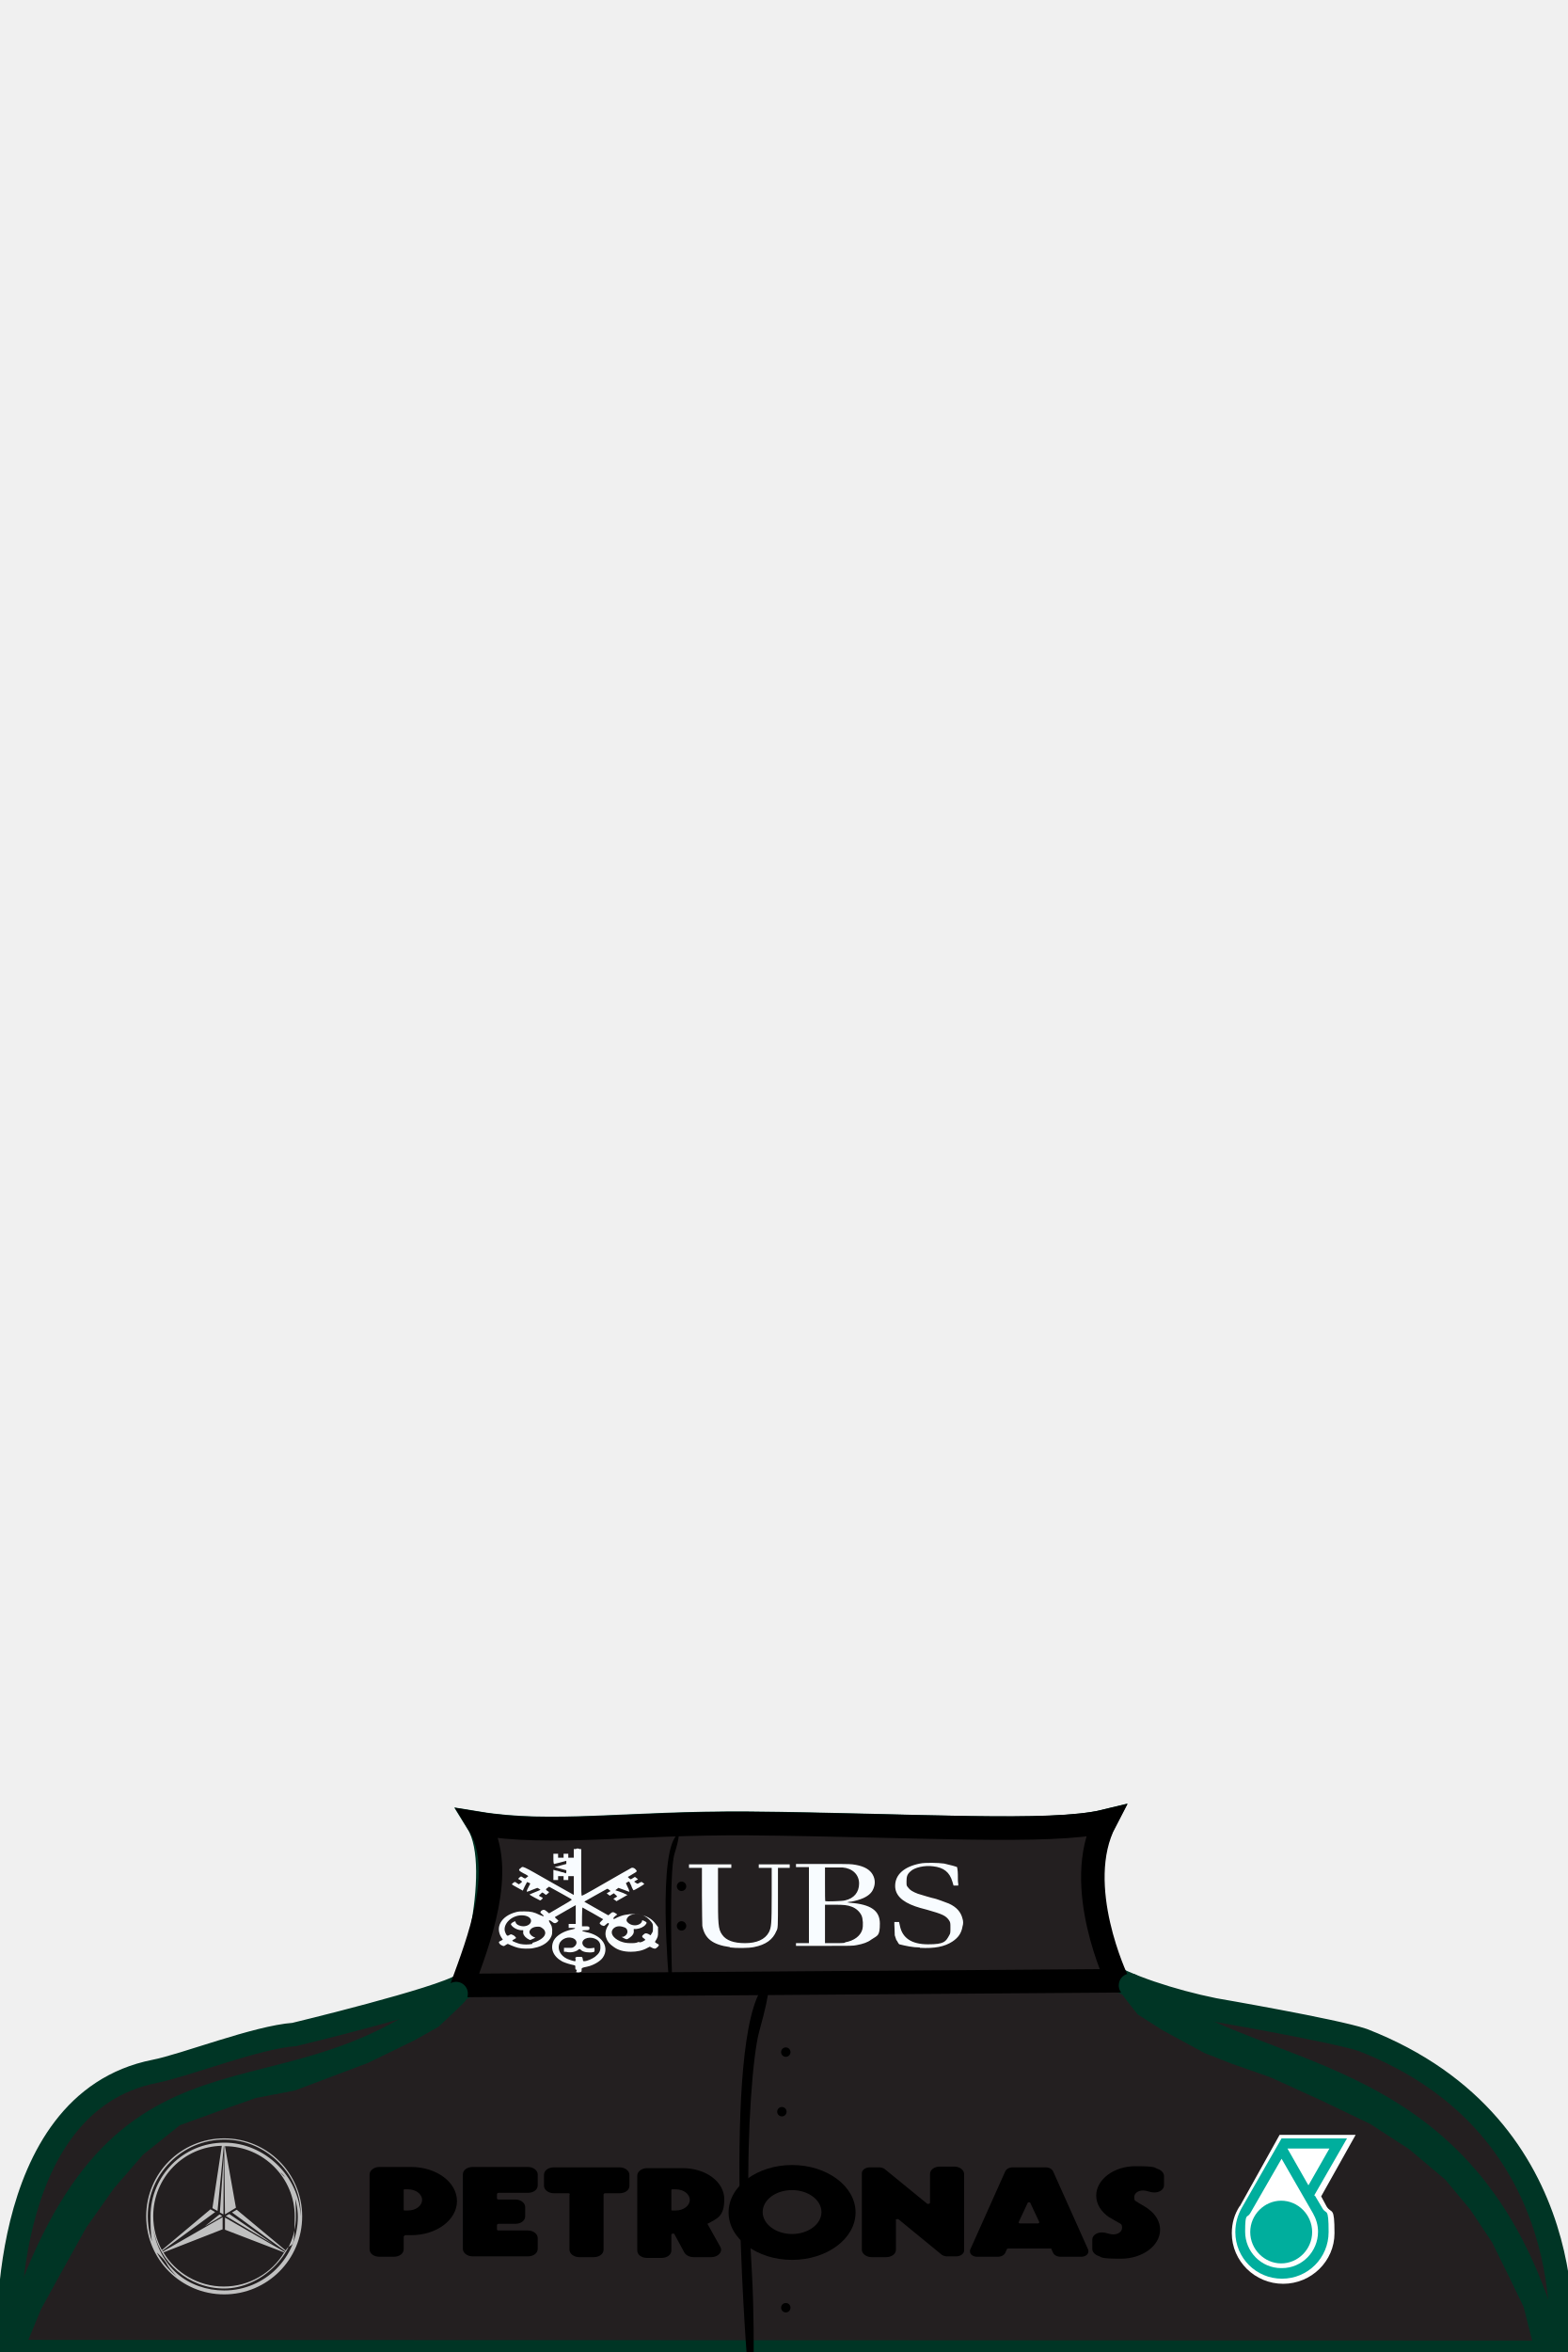
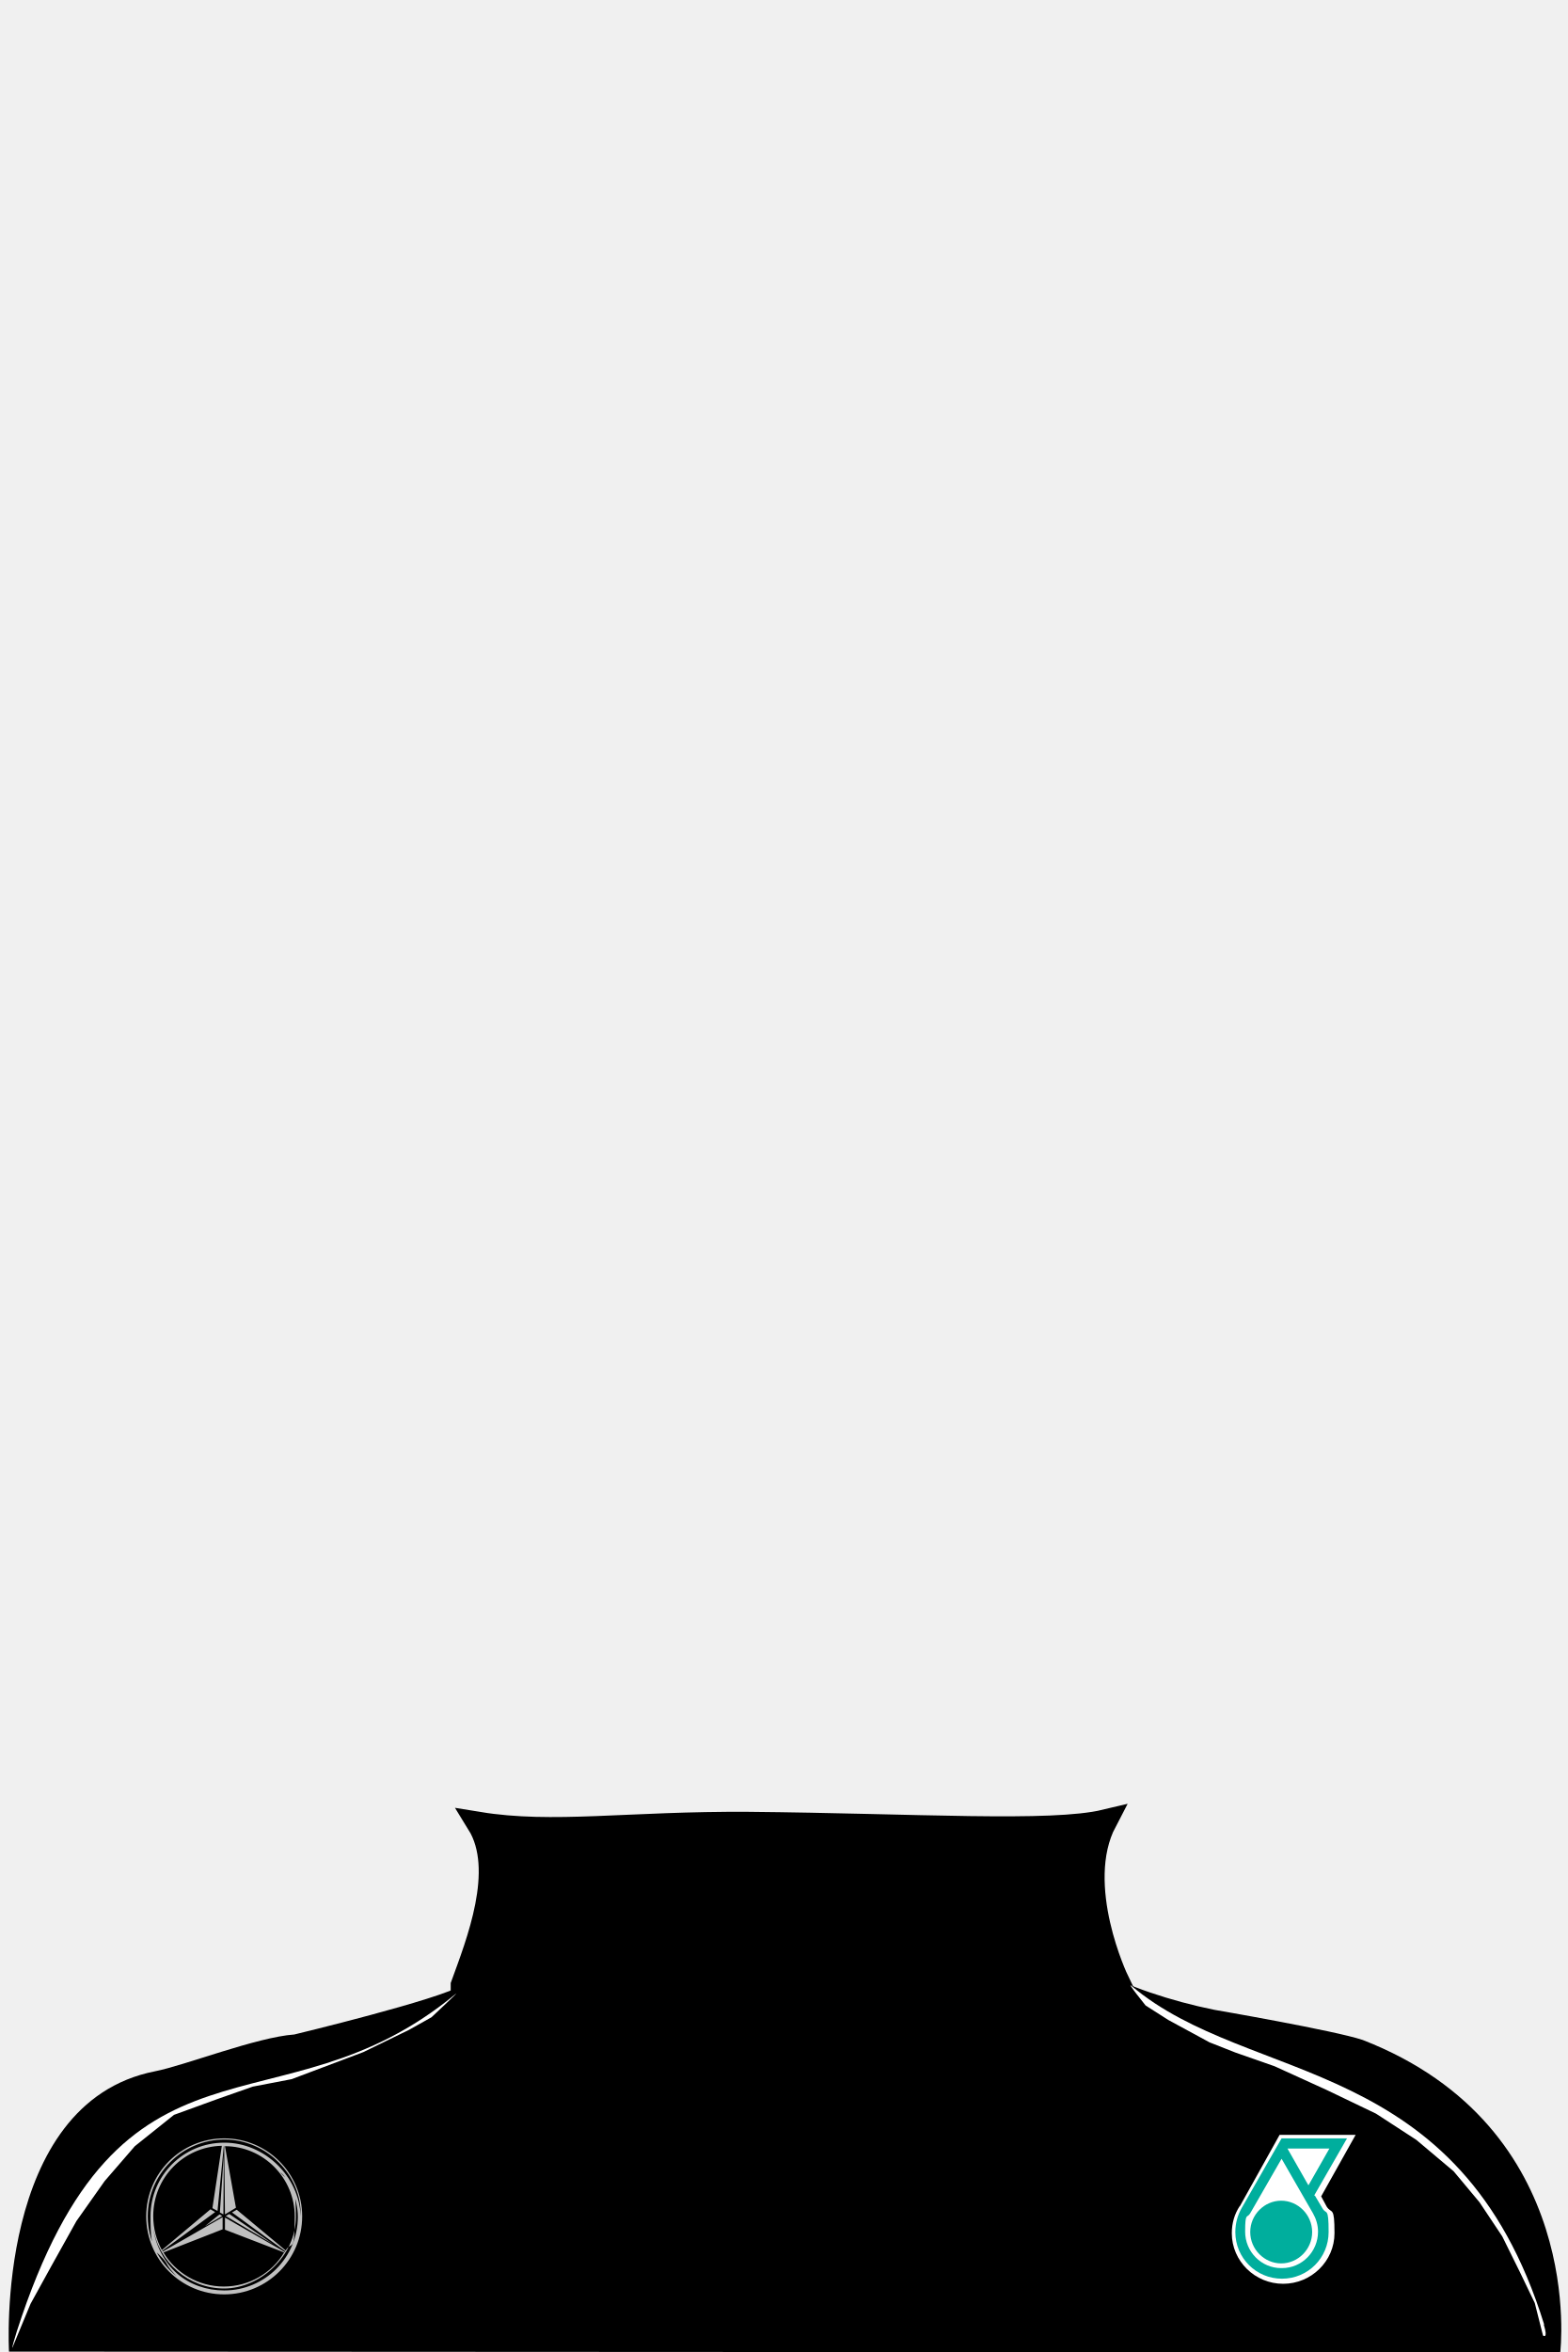
<svg xmlns="http://www.w3.org/2000/svg" version="1.1" viewBox="0 0 400 600">
  <defs>
    <style>
      .cls-1, .cls-2 {
-         fill: #231f20;
+         fill: $[primary];
      }

      .cls-1, .cls-2, .cls-3 {
        stroke-width: 6px;
      }

      .cls-1, .cls-3 {
-         stroke: #003525;
+         stroke: $[secondary];
      }

      .cls-4 {
        fill: #00ae9d;
      }

      .cls-2 {
        stroke: #000;
      }

      .cls-5, .cls-3 {
        fill: #fff;
      }

      .cls-6 {
-         fill: #f8fcff;
+         fill: $[accent];
      }

      .cls-7 {
        fill: silver;
      }
    </style>
  </defs>
  <g>
    <g id="_x32_">
      <g id="Layer_1">
        <g id="suit2">
          <path id="Shirt" class="cls-1" d="M281.2,502.8c5.6,3.7,17.7,7.7,28.6,9.9,0,0,30.8,5.3,37.9,7.7,57.4,22.3,50.4,79.7,50.4,79.7l-395.8-.2s-3.8-63.4,37.2-71.5c7.7-1.5,25.9-8.7,35.6-9.4,0,0,37.4-9,42.8-12.6.9,5.7,11.3-29.5,4-41.3,19,3.1,38.2-.2,68.9,0,42.8.4,77.3,2.9,91.1-.5-8.6,16.4-.8,38.2-.8,38.2Z" />
          <path d="M196,505.5c-12.2,8.8-5.5,94.8-5.5,94.8h1.8s.1-10.1-.4-19.6-.7-12.2-.9-18.9c-.4-18.4,1.1-37.7,2.7-43.5,3.4-12.1,2.3-12.7,2.3-12.7Z" />
          <circle cx="200.5" cy="523.5" r="1.2" />
          <circle cx="199.5" cy="538.7" r="1.2" />
          <circle cx="198.5" cy="556.7" r="1.2" />
          <circle cx="199.5" cy="574.6" r="1.2" />
          <circle cx="200.5" cy="588.7" r="1.2" />
        </g>
      </g>
      <path id="Shirt-neck" class="cls-2" d="M118,506.4c3.8-10.5,11.4-29.4,4.1-41.2,19,3.1,38.2-.2,68.9,0,42.8.4,77.2,2.7,91-.6-8.6,16.4,3.1,40.7,3.1,40.7l-167.1,1.2Z" />
      <g id="logos">
        <g>
          <path id="path122" class="cls-5" d="M316.3,562.8c-1.3,2-2,4.3-2,6.9,0,7.1,5.9,12.9,13.1,12.9s13.1-5.8,13.1-12.9-.7-4.8-2-6.8l-1.4-2.6,8.8-15.7h-19.4l-10.2,18.3Z" />
          <path id="path158" class="cls-4" d="M334.8,569.4c0,4.4-3.6,8-7.9,8s-7.9-3.6-7.9-8,3.6-8,7.9-8,7.9,3.6,7.9,8" />
          <path id="path168" class="cls-4" d="M333.8,557.4l-5.3-9.3h10.7l-5.3,9.3ZM326.9,578.6c-5.1,0-9.2-4.2-9.2-9.3s.5-3.3,1.3-4.7l8-13.9,8,13.9c.8,1.4,1.3,3,1.3,4.7,0,5.1-4.1,9.3-9.2,9.3M335.3,560.1l8.4-14.6h-16.7l-10.2,17.8c-1,1.8-1.6,3.8-1.6,6.1,0,6.6,5.3,11.9,11.9,11.9s11.9-5.3,11.9-11.9-.6-4.3-1.6-6.1l-1.9-3.2Z" />
        </g>
        <g>
          <polygon class="cls-7" points="57.6 565.3 58.5 564.8 69.7 572.5 57.6 565.3" />
          <polygon class="cls-7" points="57 564.9 56.1 564.4 57.1 549.8 57 564.9" />
          <polygon class="cls-7" points="56 564.9 52.3 567.9 56.7 565.3 56 564.9" />
          <path class="cls-7" d="M57.2,545.5c-11,0-19.9,8.9-19.9,19.9s8.9,19.9,19.9,19.9,19.9-8.9,19.9-19.9-8.9-19.9-19.9-19.9h0ZM57.2,584.3c-4.5,0-8.8-1.5-12-4.3-3.1-2.7-5.5-7-6.1-11.6,1.4,8.7,9,15.4,18.1,15.4s18.3-8.2,18.3-18.3-1.6-8.3-4-11.4c2.4,1.9,4.5,7.1,4.5,11.4,0,10.4-8.4,18.8-18.8,18.8h0ZM55.5,564l1.6-16.5h.1l.2,17.4,2.8-1.7-2.8-15.7c9.8,0,17.8,8.1,17.8,17.9s-.8,6.1-2.3,8.7l-12.5-10.4-1.2.7,13.6,9.9c0,0,0,.1-.1.2l-15.3-8.8v3.1l15.1,5.8c-3.1,5.2-8.9,8.7-15.4,8.7s-12.3-3.5-15.4-8.7l15.1-5.9v-3.1l-15.3,8.8c0,0,0-.1-.1-.2l13.5-9.9-1.2-.7-12.4,10.4c-1.4-2.6-2.2-5.5-2.2-8.7,0-9.8,7.8-17.7,17.5-17.9l-2.4,15.9,1.1.6h0ZM57.2,546.6c-10.4,0-18.8,8.4-18.8,18.8s1.5,8.2,3.9,11.7c.8,1.5,1.6,2.4,2.8,3.6-4.5-3.6-7.4-9.1-7.4-15.3,0-10.8,8.8-19.6,19.6-19.6s19.8,9.2,19.4,19.6c-.3-10.2-9.2-18.8-19.4-18.8h0Z" />
        </g>
      </g>
      <path class="cls-3" d="M4.3,594.7c26.7-82.8,66.6-48.5,111.9-86,1.5-1.2-6.1,5.9-6.1,5.9l-5.7,3.2-11.7,5.7-18.3,6.9-9.9,1.9-9.1,3.2-11,4-10,8-7.7,8.9-7.2,10.2-6.3,11.3-5.4,9.8-4.6,11.1s-.5,1.1,1.1-4.1Z" />
      <path class="cls-3" d="M394,593c-21.6-69.6-74.9-60.7-105.3-86.4-1.4-1.2,3.6,5,3.6,5l5.8,3.7,10.5,5.7,6.6,2.6,10,3.5,13.4,6.1,12.5,6,10.3,6.7,9.5,8,6.6,7.9,5.8,8.7,4.5,9.1,3.8,7.9,2.1,8.3s1.4,1.1.2-2.8Z" />
      <path d="M173.1,467.8c-5.5,3.5-2.4,37.7-2.4,37.7h.8s-.9-27.8.6-32.6,1-5.1,1-5.1Z" />
      <circle cx="173.9" cy="481.2" r="1.2" />
      <circle cx="173.9" cy="491.3" r="1.2" />
      <g id="ubs-logo-svg-black">
        <path id="Path_1500" class="cls-6" d="M234.7,496.8c-1.8,0-3.6-.4-5.2-.8-.3-.1-.6-1-.8-1.1l-.4-1.2c0-1.1-.1-2.3-.1-2.7v-.7s1.2,0,1.2,0l.2.9c.6,3.2,3,4.8,7.2,4.8s4.5-.7,5.4-2.3c.3-.5.3-.7.3-1.9,0-1.3,0-1.4-.4-2-.8-1.1-1.6-1.5-5.5-2.6-1.2-.3-2.6-.7-3.1-.9-3.4-1.2-5.1-2.9-5.1-5.2,0-2.9,2.3-4.9,6.3-5.7,1.4-.3,4.8-.2,6.2,0,1.4.3,3.2.8,3.3.9,0,0,.2.9.2,1.9,0,1,0,2,.1,2.3v.5c0,0-1.2,0-1.2,0l-.3-1c-.7-2.4-2.2-3.6-4.9-3.9-2.2-.3-4.8.3-5.8,1.3-.8.7-1,1.3-1,2.5s0,1.1.4,1.6c.5.7,1.2,1.1,2.5,1.6.9.3,4,1.2,4.2,1.2s3,1,3.7,1.3c2,.9,3.1,2.2,3.5,3.9.2.6.2,1.3,0,1.9-.3,1.8-1.1,2.9-2.6,3.9-2,1.3-4.5,1.8-8.3,1.6h0ZM186.2,496.7c-4.4-.6-6.4-2.2-7-5.4,0-.5-.1-3.5-.1-7.8v-7h-3.3v-.9h10.8v.9h-1.7s-1.7,0-1.7,0v6.2c0,8.1,0,9.4,1.1,10.9,1,1.4,2.9,2.1,5.8,2.1s5.1-.9,6.1-2.8c.6-1.3.7-1.9.7-9.4v-7h-3.3v-.9h7.9v.9h-3v7.7c0,7.6,0,7.7-.4,8.4-.9,2.2-2.7,3.5-5.7,4.1-1.4.3-4.6.3-6.1.1h0ZM203.1,496.1v-.4s1.7,0,1.7,0h1.6s0-9.7,0-9.7v-9.7s-1.6,0-1.6,0h-1.7s0-.4,0-.4v-.4s6.7,0,6.7,0c4.2,0,7.1,0,7.7.1,2.4.3,4,1,4.9,2.2.8,1.1,1,2.4.6,3.6-.4,1.3-1.2,2.1-2.7,2.8-.9.4-2,.7-3,.9-.4,0-.8.1-1.2.2,0,0,.3,0,.8.1,5.3.4,7.6,2,7.6,5.3s-.6,3-2.2,4.1c-.9.7-2.1,1.1-3.7,1.4-1,.2-1.3.2-8.3.2h-7.2s0-.4,0-.4ZM215.6,495.5c2.3-.4,3.9-1.6,4.4-3.2.3-1,.2-2.9-.2-3.7-.5-1-1.4-1.8-2.5-2.2s-1.9-.5-4.4-.5h-2.4v9.8h2.2c1.5,0,2.4,0,2.9-.1h0ZM215.6,484.8c2.3-.5,3.6-2.1,3.6-4.3,0-2.3-1.7-3.9-4.2-4.1-.9,0-1.7,0-2.6,0h-1.9v4.3c0,2.3,0,4.3.1,4.3.2.1,4.3,0,5-.2h0Z" />
        <path id="Path_1501" class="cls-6" d="M147.2,502.5c-.4,0-.4-.1-.4-.6s0-.5-.4-.6c-1-.2-2-.5-2.9-.9-2.4-1.3-3.2-3.4-2.2-5.4.7-1.3,2.6-2.4,4.7-2.8,1-.2,1-.4-.1-.4h-.8v-1h.9s.9,0,.9,0v-2.4c0-1.3,0-2.4,0-2.4s-1.1.6-2.3,1.3-2.4,1.4-2.6,1.5-.4.2-.4.3c.1.2.3.3.5.5.4.4.5.4.2.6-.1.2-.4.3-.6.4-.3,0-.4,0-.9-.4-.4-.3-.6-.4-.7-.3s0,.3.3.8c.4.6.4.8.5,1.6,0,.8,0,1.1-.2,1.6-.6,1.5-2.2,2.6-4.3,3-.8.2-1.2.2-2.3.2-1.5,0-2.4-.3-3.6-.8-.3-.1-.6-.3-.9-.4-.2,0-.4.2-.6.3-.4.3-.5.3-.9.1-.4-.1-.8-.6-.8-.8s.2-.3.5-.4l.5-.3-.4-.6c-1.6-2.6,0-5.4,3.7-6.4.7-.2,1.1-.2,2.2-.2,1.7,0,2.5.2,3.9.9,1.1.5,1.4.4.6-.2-.5-.4-.5-.5-.3-.7.1-.2.3-.3.6-.4.3,0,.4,0,.9.4l.6.5,2.9-1.7c1.6-.9,2.9-1.7,2.9-1.8s-1.3-.8-2.9-1.7l-2.9-1.6-.4.3c-.5.3-.5.5,0,.8.5.3.5.3,0,.7l-.4.3-.4-.3c-.5-.4-.6-.4-.9,0-.6.5-.6.5,0,.8.3.1.5.3.5.3,0,.1-.5.6-.7.6-.1,0-2.7-1.4-2.7-1.5,0,0,.6-.3,1.4-.6s1.4-.6,1.4-.6-.2-.2-.4-.3l-.4-.2-1.3.5c-.4.2-.9.4-1.4.5,0-.4.2-.7.4-1.1l.5-1-.3-.2c-.1,0-.3-.1-.5-.2,0,0-.3.5-.6,1.1s-.5,1.1-.5,1.1c0,0-2.8-1.5-2.8-1.6s.6-.6.7-.6c.2,0,.4.1.6.3l.5.3.4-.3c.2-.1.3-.2.4-.4-.1-.1-.3-.3-.5-.4l-.5-.3.3-.3c.4-.4.5-.4,1,0,.1,0,.3.2.5.2.1,0,.8-.6.8-.6,0,0-.5-.4-1.2-.7-1.3-.7-1.4-.9-.8-1.3.7-.6,0-.9,8.1,3.7,4.4,2.5,5.5,3.1,5.5,3.1s0-1.1,0-2.4v-2.4h-1.4v1h-1.2v-1h-1.4v1h-1.2v-2.6l.7.2c.4,0,1,.3,1.5.4.3,0,.7.2,1,.3,0,0,.1-.2.1-.4v-.4l-1.5-.4-1.5-.4,1.5-.4,1.5-.4v-.4c0-.1,0-.3,0-.4,0,0-.7.2-1.5.4l-1.6.4c-.1,0-.2-.3-.2-1.3v-1.3h1.2v1h1.4v-1h1.2v1h1.4v-2.2h.5c.3-.2.6-.2,1,0h.4v6c0,5,0,5.9.2,5.9.2,0,3.9-2.1,10.3-5.8,1.2-.7,2.2-1.2,2.3-1.3.3-.1.7,0,1,.3.6.6.5.6-.7,1.3-.6.4-1.2.7-1.2.7,0,.1.6.6.7.6.2,0,.4-.2.6-.3l.5-.3.4.3.4.3-.5.3-.5.3.4.3c.3.2.5.3.6.2.9-.5.9-.5,1.2-.2.1,0,.3.2.4.3,0,.1-2.6,1.7-2.8,1.6-.2-.4-.4-.7-.5-1.1-.3-.6-.5-1.1-.6-1.1-.2,0-.3.1-.5.2l-.3.2.5,1.1c.2.3.3.7.4,1.1,0,0-.7-.2-1.4-.5l-1.4-.5-.4.3-.4.3.9.3c.5.2,1.2.4,1.5.6l.7.3-1.4.8-1.4.8-.4-.3-.4-.3.5-.3.5-.3-.4-.4c-.1-.1-.3-.2-.4-.4-.2,0-.4.2-.6.3l-.5.3-.4-.3-.4-.3.5-.3.5-.3-.4-.3c-.3-.3-.4-.3-.6-.2-.6.3-5.7,3.2-5.7,3.2.2.2.5.3.8.5.4.2,1.8,1,3,1.7s2.3,1.3,2.3,1.3c.2-.1.4-.3.5-.4.5-.5.8-.5,1.4-.1l.4.3-.4.3c-.5.4-.7.7-.6.8,0,0,.2,0,.3,0,.9-.5,2-.9,2.6-1,3.4-.7,6.4.2,7.9,2.3l.6.8v1.2c0,1.2,0,1.3-.8,2.6,0,0,.2.2.5.4.5.2.5.3.5.5-.2.3-.5.6-.9.8-.2,0-.4,0-.8-.2l-.6-.3-.6.3c-1.2.7-2.7,1-4.2,1-1.9,0-3.3-.4-4.5-1.3-1-.7-1.5-1.3-1.8-2.2-.4-1-.2-2.1.4-3.1.3-.4.3-.6.2-.7s-.2,0-.4.1c-.8.7-.7.7-1.2.5-.2,0-.4-.2-.6-.4-.2-.2-.1-.3.5-.9l.3-.3-2.6-1.5c-1.4-.8-2.7-1.5-2.7-1.5,0,0-.1.8-.1,2.4v2.4s.9,0,.9,0c.9,0,1,.1,1,.5s-.1.5-1,.5c-1.2,0-1.1.2.2.5,1.6.3,3,1,3.9,2,1.2,1.3,1.3,3.1.3,4.5-.7,1-2.5,2-4,2.3-1.4.3-1.4.3-1.4.8s0,.5-.4.6c-.5.1-.4.1-1,0ZM146.8,499.7c0-.4,0-.4.5-.5.3,0,.6,0,.9,0,.4,0,.4.1.5.6s0,.5.4.5c.7,0,2-.6,2.7-1.1,1-.8,1.4-1.4,1.4-2.4,0-.4,0-.8-.2-1.2-.7-1.4-3.1-1.7-4.1-.7-.6.6-.3,1.6.7,2,.4.2,1.4.1,1.9,0,.2,0,.2,0,.2.5s0,.5-.4.6c-1,.2-2.5,0-3-.5-.1-.1-.2-.2-.4-.3-.2,0-.4.2-.5.3-.8.5-2,.7-3,.4h-.5v-.6c0-.5,0-.5.2-.4.4,0,.7,0,1.1,0,.8,0,.9,0,1.3-.3.8-.6.8-1.5,0-2,0,0,0,0,0,0-1.3-.8-3.3-.1-3.8,1.3-.5,1.4.3,3,2,3.8.7.3,2,.7,2.1.6,0-.2.1-.3.1-.5h0ZM135.9,495.6c1.5-.4,2.8-1.2,3.1-2,.3-.6,0-1.3-.6-1.7-.5-.4-.7-.4-1.2-.4-1.1,0-1.9.5-2.1,1.2-.1.5.4,1.1,1,1.4l.5.2-.6.3c-.2.1-.5.2-.7.3-.1,0-.5-.2-.8-.4-.7-.5-1.1-1.1-1-1.7v-.4c0,0-.6,0-.6,0-1-.1-2.1-.7-2.5-1.4-.1-.2,0-.3.4-.6.2-.1.4-.2.6-.3,0,0,.2.2.2.4.2.5,1.1.9,1.9.9,1.1,0,2-.6,2-1.4,0-.8-1-1.4-2.4-1.4-2.5,0-4.7,2.1-4.3,4,.2.7.5,1.2.7,1.2.2,0,.4-.1.5-.2.4-.2.4-.2.8,0,.3.1.5.3.7.5l.2.3-.5.3c-.2.1-.4.2-.5.4,0,.1,1.5.7,2,.8,1,.2,2.1.2,3.1,0h0ZM163.4,495.5c.4-.1.8-.3,1.1-.5.2-.2.2-.2-.2-.5-.5-.3-.6-.6-.2-.9.5-.5.8-.5,1.4-.2l.5.3.3-.5c.3-.4.3-.6.3-1.4s0-1-.4-1.5c-.6-.8-1.6-1.6-2.5-1.8-1.6-.4-3-.2-3.6.7-.4.6-.3,1,.4,1.5.9.6,2.1.6,2.9,0,.2-.2.4-.4.4-.6,0-.3.1-.3.7,0,.6.3.6.4.2.9-.5.6-1.4,1-2.4,1.1h-.6s0,.4,0,.4c.1.6-.2,1.2-.9,1.7-.4.3-.7.5-.9.5-.3,0-.5-.2-.8-.3l-.5-.3h.4c.7-.3,1-.7,1.1-1.2,0-.6-.2-1.1-1-1.3-1.1-.4-2.1-.2-2.7.5-.8,1,0,2.3,1.8,3.1,1,.4,1.7.5,2.8.5.7,0,1.3,0,1.9-.3h0Z" />
      </g>
      <g>
        <path id="path126" d="M103,563.7c0,0,0,.1.1.2,0,0,0,0,.1,0,0,0,0,0,0,0,0,0,0,0,0,0,.1,0,.2,0,.3,0,.2,0,.4,0,.6,0,2,0,3.6-1.2,3.6-2.7s-1.6-2.7-3.6-2.7-.4,0-.6,0c-.1,0-.2,0-.3,0h0s0,0-.1,0c0,0-.1.1-.1.2v4.7h0ZM103,570.5v3.3h0c0,1.1-1.1,1.9-2.5,1.9h-3.7c-1.4,0-2.5-.8-2.5-1.9v-19.1c0-1,1.1-1.9,2.5-1.9h8.1c6.5,0,11.7,3.9,11.7,8.7s-5.2,8.7-11.7,8.7-.6,0-.9,0c-.2,0-.3,0-.5,0h0c-.2,0-.4.1-.4.3" />
        <path id="path130" d="M171.3,563.7c0,0,0,.1.1.2,0,0,0,0,.1,0,0,0,0,0,0,0,0,0,0,0,0,0,0,0,.2,0,.3,0,.2,0,.4,0,.6,0,2,0,3.6-1.2,3.6-2.7s-1.6-2.7-3.6-2.7-.4,0-.6,0c0,0-.2,0-.3,0h0s0,0-.1,0c0,0-.1.1-.1.2v4.7h0ZM172,569.8h0s0,0,0,0c0,0-.2,0-.3,0-.2,0-.4.1-.4.3v4h0c0,1.1-1.1,1.9-2.5,1.9h-3.7c-1.4,0-2.5-.8-2.5-1.9v-19.1c0-1,1.1-1.9,2.5-1.9h9.1c5.9,0,10.6,3.5,10.6,7.9s-1.7,4.9-4.3,6.3l3.3,5.9c.1.2.2.5.2.7,0,1-1.1,1.9-2.5,1.9h-4.5c-1.1,0-2-.5-2.4-1.2l-2.6-4.8h0Z" />
        <path id="path134" d="M134,563c0-1-1.1-1.9-2.5-1.9h-4.3c-.2,0-.4-.1-.4-.3v-1.1c0-.1.2-.3.4-.3h7.5c1.4,0,2.5-.8,2.5-1.9v-2.8c0-1-1.1-1.9-2.5-1.9h-14.1c-1.4,0-2.5.8-2.5,1.9v9.5h0v9.5c0,1,1.1,1.9,2.5,1.9h14.1c1.4,0,2.5-.8,2.5-1.9v-2.8c0-1-1.1-1.9-2.5-1.9h-7.5c-.2,0-.4-.1-.4-.3v-1.1c0-.1.2-.3.4-.3h4.3c1.4,0,2.5-.8,2.5-1.9v-2.6Z" />
        <path id="path138" d="M145.3,559.8v14.1c0,1,1.1,1.9,2.5,1.9h3.7c1.4,0,2.5-.8,2.5-1.9h0v-14.1c0-.1.2-.3.4-.3h3.7c1.4,0,2.5-.8,2.5-1.9v-2.8c0-1-1.1-1.9-2.5-1.9h-16.8c-1.4,0-2.5.8-2.5,1.9v2.8c0,1,1.1,1.9,2.5,1.9h3.7c.2,0,.4.1.4.3" />
        <path id="path142" d="M202.1,558.7c-4.2,0-7.5,2.5-7.5,5.6s3.4,5.6,7.5,5.6,7.5-2.5,7.5-5.6-3.4-5.6-7.5-5.6M218.3,564.4c0,6.7-7.3,12.1-16.2,12.1s-16.2-5.4-16.2-12.1,7.3-12.1,16.2-12.1,16.2,5.4,16.2,12.1" />
        <path id="path146" d="M228.5,566.4c0-.1.2-.3.4-.3s.2,0,.3,0l11.1,9.1s0,0,0,0c.3.2.8.4,1.3.4h2.4c1.1,0,2-.7,2-1.5v-19.5c0-1-1.1-1.9-2.5-1.9h-3.7c-1.4,0-2.5.8-2.5,1.9h0v7.3h0c0,.2-.2.3-.4.3s-.2,0-.3,0h0l-10.9-8.9s0,0,0,0c-.3-.2-.8-.4-1.3-.4h-2.5c-1.1,0-2,.7-2,1.5v19.5c0,1,1.1,1.9,2.5,1.9h3.7c1.4,0,2.5-.8,2.5-1.9h0v-7.5h0Z" />
        <path id="path150" d="M264.8,567.2h-4.5c-.2,0-.4-.1-.4-.3s0,0,0,0l2.3-4.9c0-.1.2-.2.3-.2s.3,0,.4.2l2.3,4.9s0,0,0,0c0,.1-.2.3-.4.3M277.7,574h0l-9-20.1c-.3-.6-1-1-1.9-1h-8.4c-.9,0-1.6.4-1.9,1l-9,20.1c0,.1,0,.3,0,.4,0,.7.8,1.3,1.8,1.3h5.3c.9,0,1.6-.4,1.9-1h0s0,0,0,0l.4-.9c0-.1.2-.2.3-.2h10.8c.2,0,.3,0,.3.2l.4.9s0,0,0,0h0c.3.6,1,1,1.9,1h5.3c1,0,1.8-.6,1.8-1.3s0-.3,0-.4" />
        <path id="path154" d="M283.1,565.7c-2.1-1.4-3.4-3.4-3.4-5.6,0-4.1,4.5-7.5,10-7.5s4.8.4,5.7.7c.9.3,1.6,1,1.6,1.8v2.4c0,1-1.1,1.8-2.4,1.8s-1.8-.5-3-.5-2.2.7-2.2,1.7.3.9.7,1.2c.1,0,.2.1.3.2,1,.6,2.3,1.3,2.7,1.7,0,0,0,0,0,0,1.8,1.3,2.9,3.2,2.9,5.2,0,4.1-4.5,7.4-10,7.4s-4.8-.4-5.7-.7c-.9-.3-1.6-1-1.6-1.8v-2.4c0-1,1.1-1.8,2.4-1.8s1.8.5,3,.5,2.2-.7,2.2-1.7-.4-1-.9-1.3c-.4-.2-1.7-1-2.4-1.4" />
      </g>
    </g>
  </g>
</svg>
